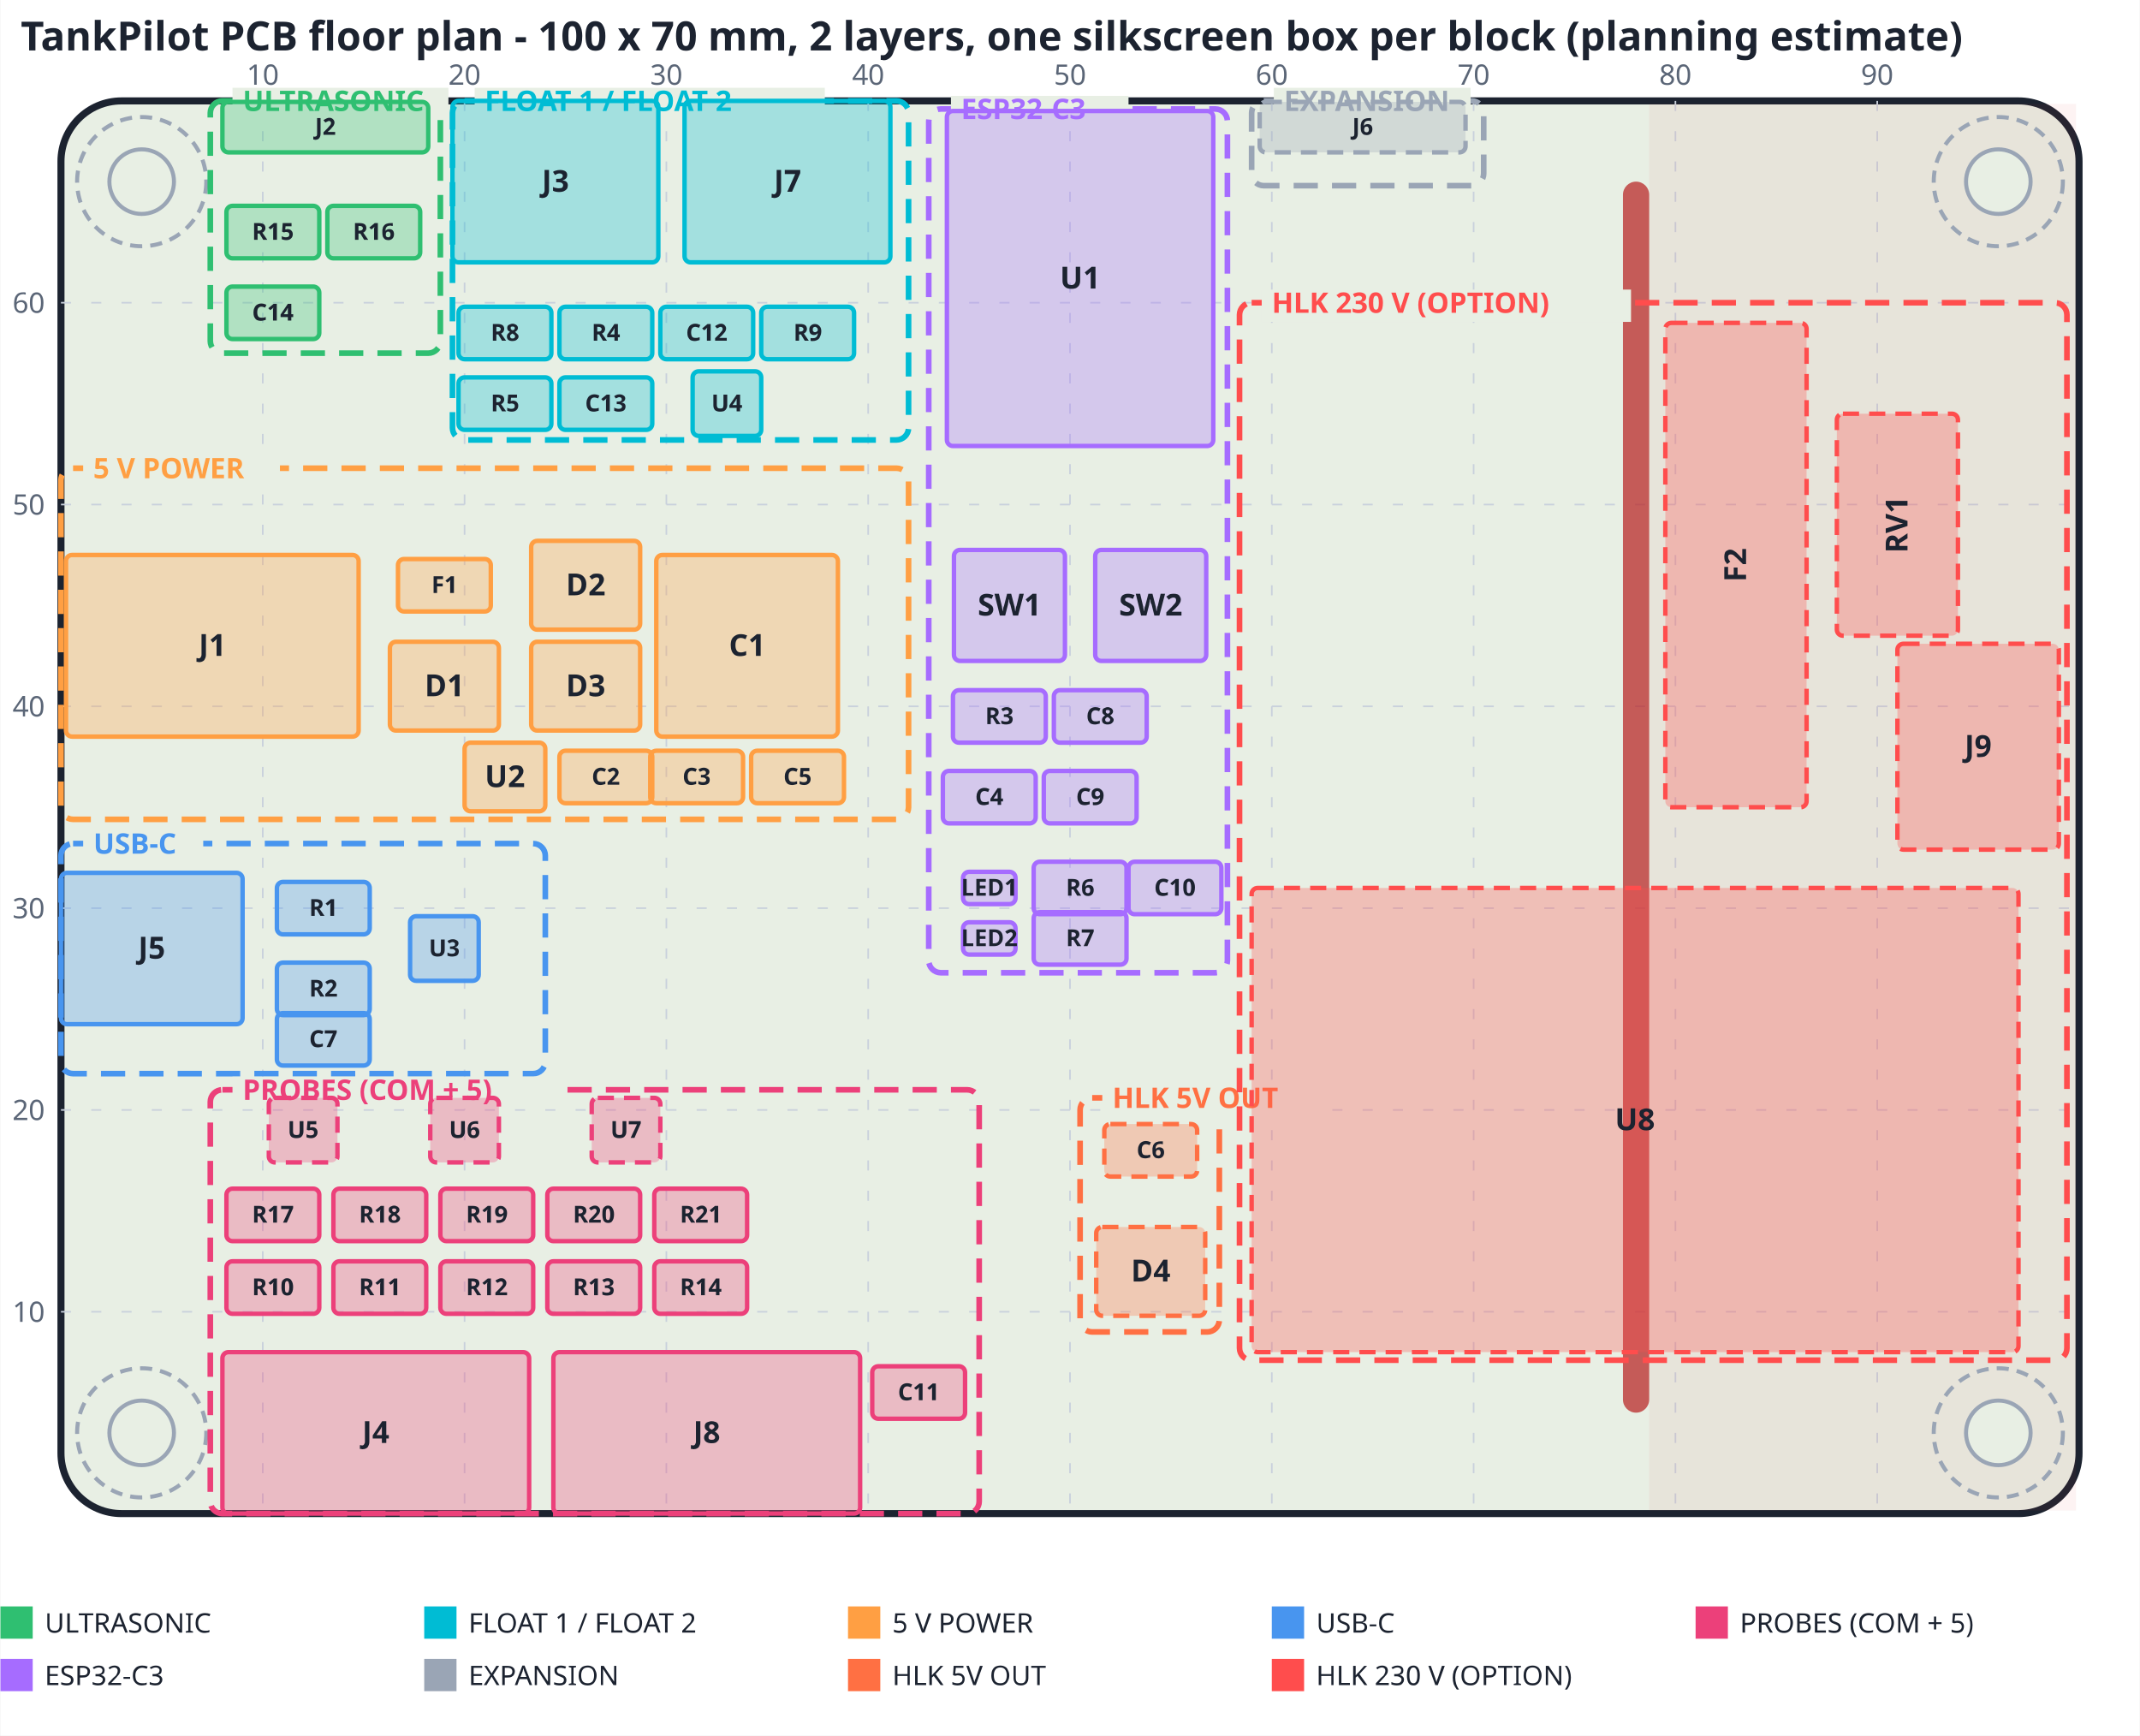
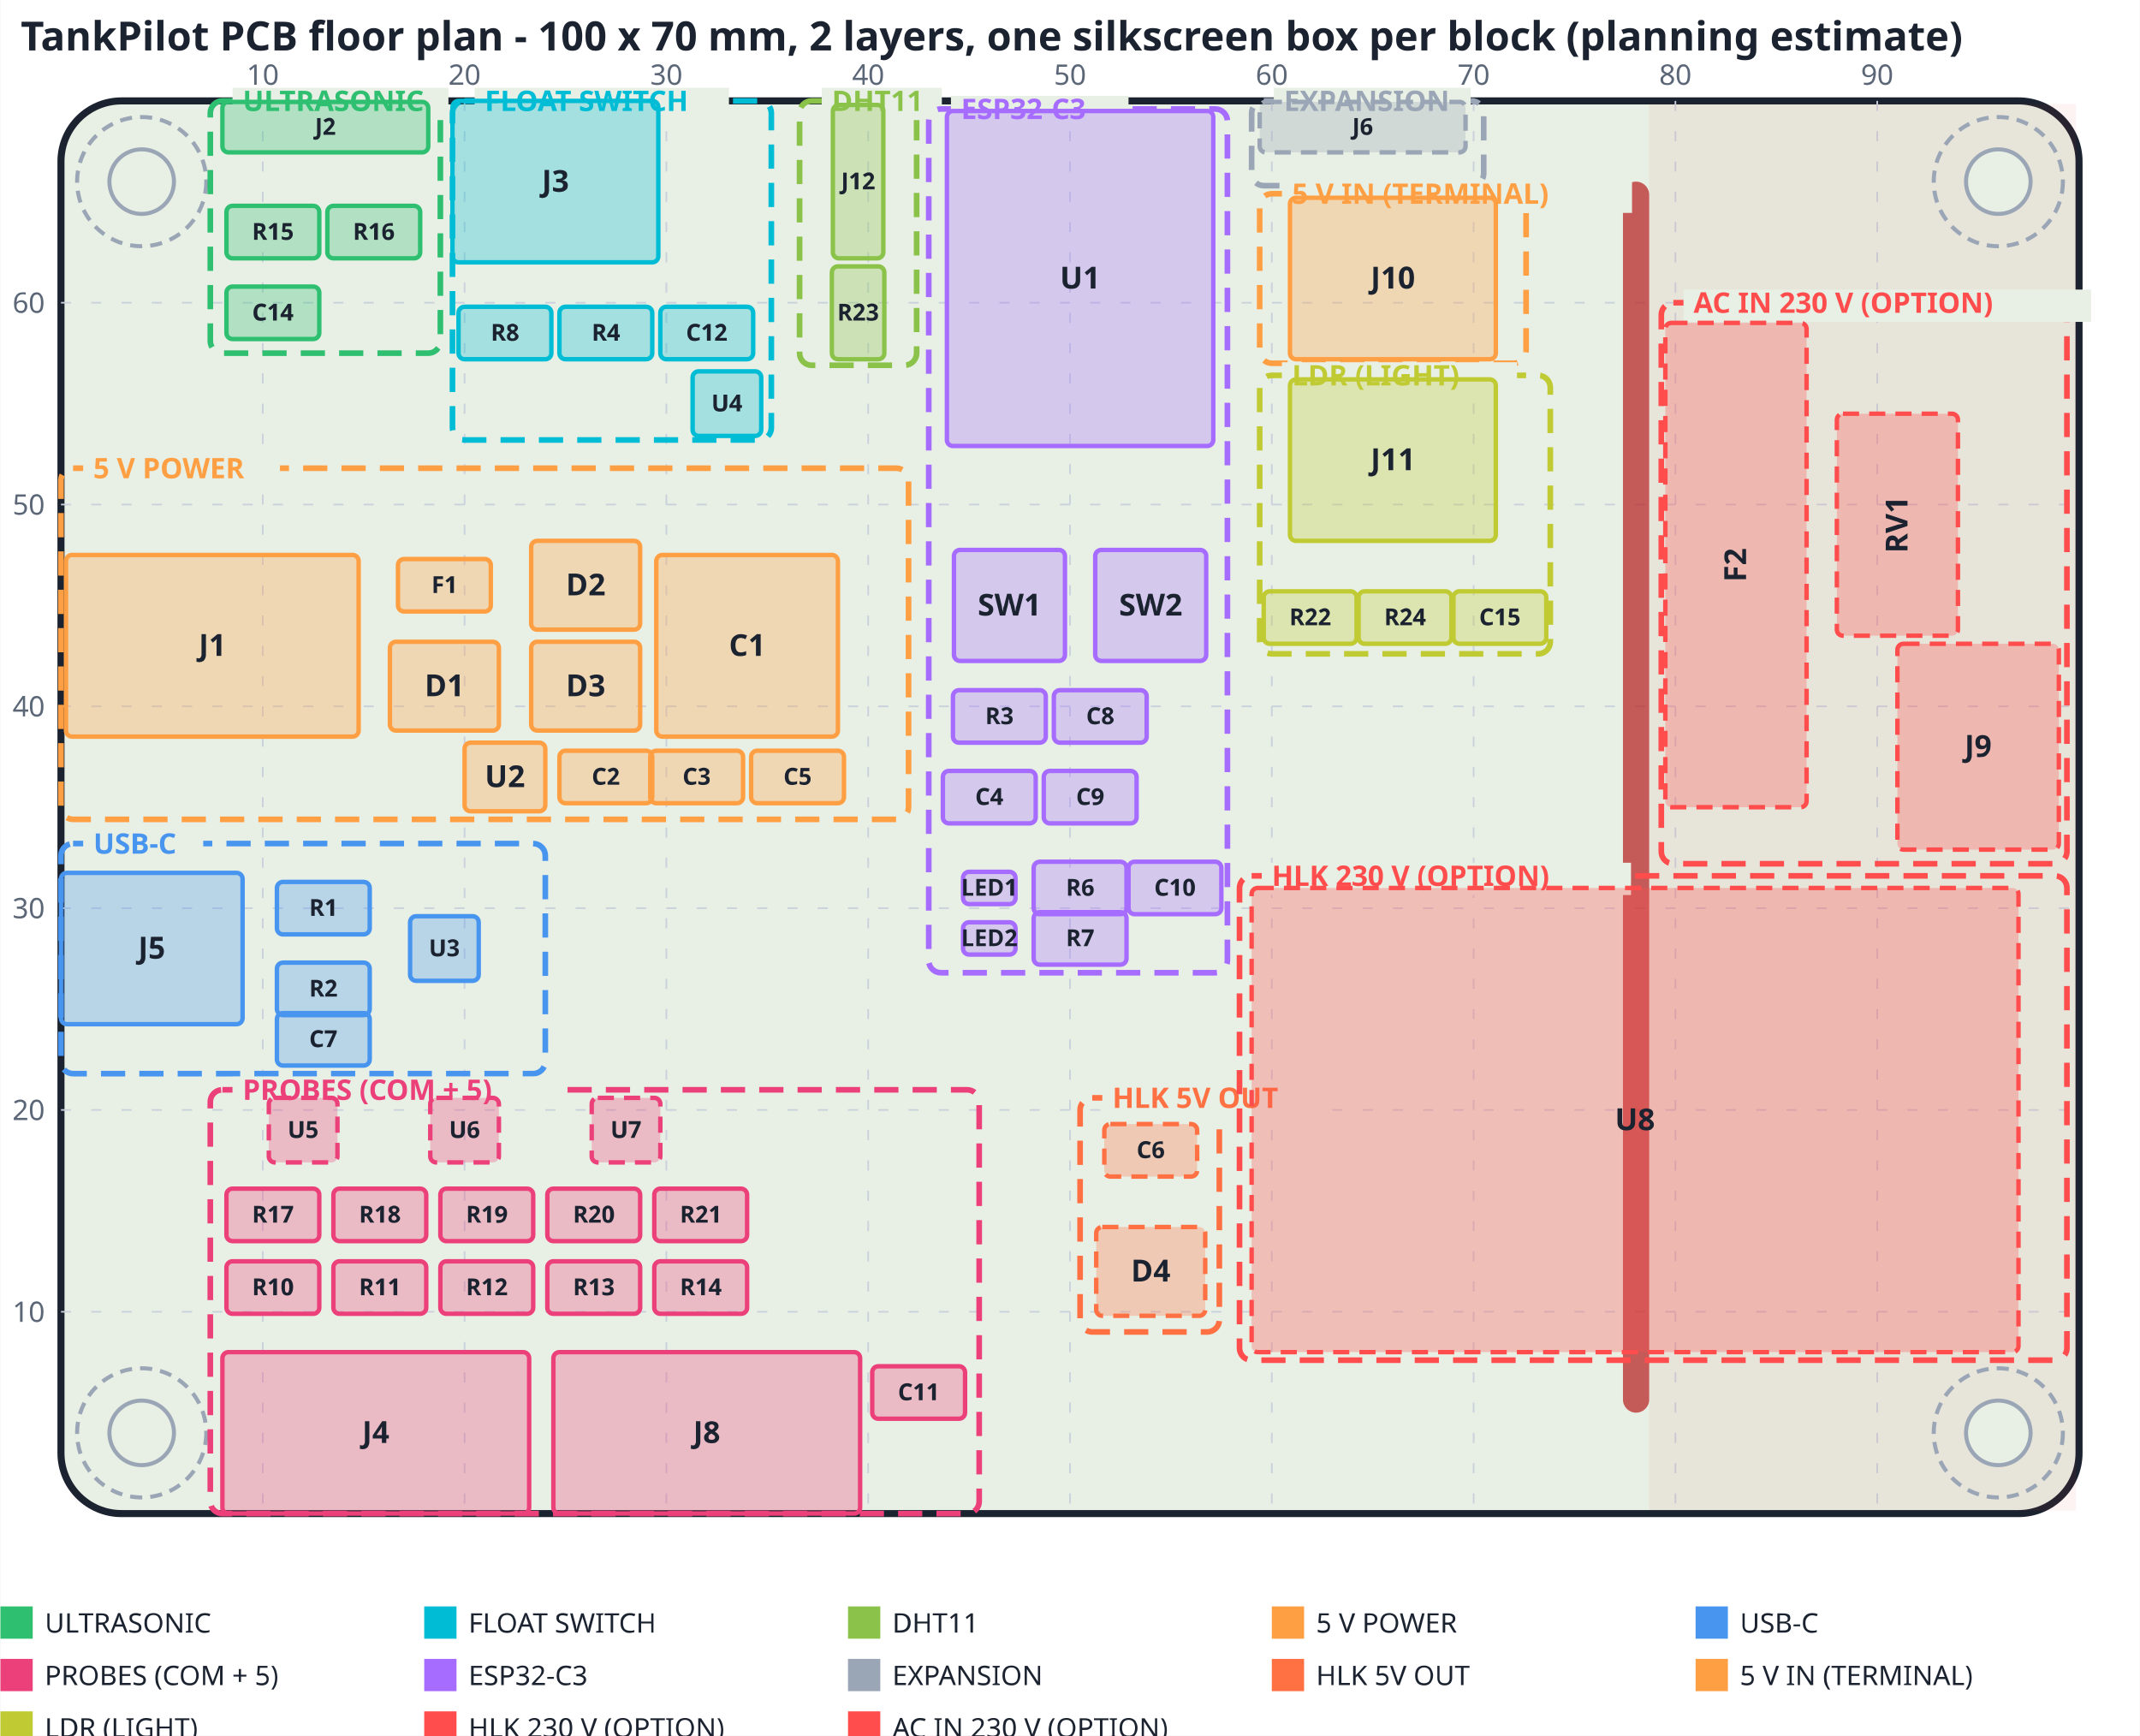
<svg xmlns="http://www.w3.org/2000/svg" viewBox="-3 -75.0 106.0 86.0" width="1000" height="811" font-family="system-ui,Segoe UI,sans-serif">
  <rect x="-3" y="-75.0" width="106.0" height="86.0" fill="#ffffff" />
  <text x="-2" y="-72.5" font-size="2" font-weight="700" fill="#1c2330">TankPilot PCB floor plan - 100 x 70 mm, 2 layers, one silkscreen box per block (planning estimate)</text>
  <rect x="0" y="-70.0" width="100.0" height="70.0" rx="3" fill="#e8efe4" stroke="#1c2330" stroke-width="0.35" />
  <line x1="10" y1="-70.0" x2="10" y2="0" stroke="#c9d1dc" stroke-width="0.08" stroke-dasharray="0.5 1" />
  <text x="10" y="-70.8" text-anchor="middle" font-size="1.4" fill="#5b6677">10</text>
  <line x1="20" y1="-70.0" x2="20" y2="0" stroke="#c9d1dc" stroke-width="0.08" stroke-dasharray="0.5 1" />
  <text x="20" y="-70.8" text-anchor="middle" font-size="1.4" fill="#5b6677">20</text>
  <line x1="30" y1="-70.0" x2="30" y2="0" stroke="#c9d1dc" stroke-width="0.08" stroke-dasharray="0.5 1" />
  <text x="30" y="-70.8" text-anchor="middle" font-size="1.4" fill="#5b6677">30</text>
  <line x1="40" y1="-70.0" x2="40" y2="0" stroke="#c9d1dc" stroke-width="0.08" stroke-dasharray="0.5 1" />
  <text x="40" y="-70.8" text-anchor="middle" font-size="1.4" fill="#5b6677">40</text>
  <line x1="50" y1="-70.0" x2="50" y2="0" stroke="#c9d1dc" stroke-width="0.08" stroke-dasharray="0.5 1" />
  <text x="50" y="-70.8" text-anchor="middle" font-size="1.4" fill="#5b6677">50</text>
  <line x1="60" y1="-70.0" x2="60" y2="0" stroke="#c9d1dc" stroke-width="0.08" stroke-dasharray="0.5 1" />
  <text x="60" y="-70.8" text-anchor="middle" font-size="1.4" fill="#5b6677">60</text>
  <line x1="70" y1="-70.0" x2="70" y2="0" stroke="#c9d1dc" stroke-width="0.08" stroke-dasharray="0.5 1" />
  <text x="70" y="-70.8" text-anchor="middle" font-size="1.4" fill="#5b6677">70</text>
  <line x1="80" y1="-70.0" x2="80" y2="0" stroke="#c9d1dc" stroke-width="0.08" stroke-dasharray="0.5 1" />
  <text x="80" y="-70.8" text-anchor="middle" font-size="1.4" fill="#5b6677">80</text>
  <line x1="90" y1="-70.0" x2="90" y2="0" stroke="#c9d1dc" stroke-width="0.08" stroke-dasharray="0.5 1" />
  <text x="90" y="-70.8" text-anchor="middle" font-size="1.4" fill="#5b6677">90</text>
  <line x1="0" y1="-10" x2="100.0" y2="-10" stroke="#c9d1dc" stroke-width="0.08" stroke-dasharray="0.5 1" />
  <text x="-0.8" y="-9.5" text-anchor="end" font-size="1.4" fill="#5b6677">10</text>
  <line x1="0" y1="-20" x2="100.0" y2="-20" stroke="#c9d1dc" stroke-width="0.08" stroke-dasharray="0.5 1" />
  <text x="-0.8" y="-19.5" text-anchor="end" font-size="1.4" fill="#5b6677">20</text>
  <line x1="0" y1="-30" x2="100.0" y2="-30" stroke="#c9d1dc" stroke-width="0.08" stroke-dasharray="0.5 1" />
  <text x="-0.8" y="-29.5" text-anchor="end" font-size="1.4" fill="#5b6677">30</text>
  <line x1="0" y1="-40" x2="100.0" y2="-40" stroke="#c9d1dc" stroke-width="0.08" stroke-dasharray="0.5 1" />
  <text x="-0.8" y="-39.5" text-anchor="end" font-size="1.4" fill="#5b6677">40</text>
  <line x1="0" y1="-50" x2="100.0" y2="-50" stroke="#c9d1dc" stroke-width="0.08" stroke-dasharray="0.5 1" />
  <text x="-0.8" y="-49.5" text-anchor="end" font-size="1.4" fill="#5b6677">50</text>
  <line x1="0" y1="-60" x2="100.0" y2="-60" stroke="#c9d1dc" stroke-width="0.08" stroke-dasharray="0.5 1" />
  <text x="-0.8" y="-59.5" text-anchor="end" font-size="1.4" fill="#5b6677">60</text>
  <rect x="78.70" y="-69.85" width="21.15" height="69.7" fill="#e53935" fill-opacity=".06" />
  <rect x="77.4" y="-66.0" width="1.3" height="61.0" rx="0.65" fill="#b71c1c" opacity=".7" />
  <circle cx="4.0" cy="-4.0" r="3.2" fill="none" stroke="#9aa5b5" stroke-width="0.2" stroke-dasharray="0.6 0.4" />
  <circle cx="4.0" cy="-4.0" r="1.6" fill="#e8efe4" stroke="#9aa5b5" stroke-width="0.2" />
  <circle cx="96.0" cy="-4.0" r="3.2" fill="none" stroke="#9aa5b5" stroke-width="0.2" stroke-dasharray="0.6 0.4" />
  <circle cx="96.0" cy="-4.0" r="1.6" fill="#e8efe4" stroke="#9aa5b5" stroke-width="0.2" />
  <circle cx="4.0" cy="-66.0" r="3.2" fill="none" stroke="#9aa5b5" stroke-width="0.2" stroke-dasharray="0.6 0.4" />
  <circle cx="4.0" cy="-66.0" r="1.6" fill="#e8efe4" stroke="#9aa5b5" stroke-width="0.2" />
  <circle cx="96.0" cy="-66.0" r="3.2" fill="none" stroke="#9aa5b5" stroke-width="0.2" stroke-dasharray="0.6 0.4" />
  <circle cx="96.0" cy="-66.0" r="1.6" fill="#e8efe4" stroke="#9aa5b5" stroke-width="0.2" />
  <g opacity="1">
    <rect x="7.40" y="-70.00" width="11.40" height="12.50" rx="0.6" fill="none" stroke="#2fbf71" stroke-width="0.28" stroke-dasharray="1.2 0.7" />
    <rect x="8.50" y="-70.65" width="10.70" height="1.6" fill="#e8efe4" />
    <text x="9.00" y="-69.50" font-size="1.4" font-weight="700" fill="#2fbf71">ULTRASONIC</text>
  </g>
  <g opacity="1">
-     <rect x="19.40" y="-70.00" width="22.60" height="16.80" rx="0.6" fill="none" stroke="#00bcd4" stroke-width="0.28" stroke-dasharray="1.2 0.7" />
-     <rect x="20.50" y="-70.65" width="17.35" height="1.6" fill="#e8efe4" />
-     <text x="21.00" y="-69.50" font-size="1.4" font-weight="700" fill="#00bcd4">FLOAT 1 / FLOAT 2</text>
+     <rect x="19.40" y="-70.00" width="15.80" height="16.80" rx="0.6" fill="none" stroke="#00bcd4" stroke-width="0.28" stroke-dasharray="1.2 0.7" />
+     <rect x="20.50" y="-70.65" width="12.60" height="1.6" fill="#e8efe4" />
+     <text x="21.00" y="-69.50" font-size="1.4" font-weight="700" fill="#00bcd4">FLOAT SWITCH</text>
+   </g>
+   <g opacity="1">
+     <rect x="36.60" y="-70.00" width="5.80" height="13.10" rx="0.6" fill="none" stroke="#8bc34a" stroke-width="0.28" stroke-dasharray="1.2 0.7" />
+     <rect x="37.70" y="-70.65" width="5.95" height="1.6" fill="#e8efe4" />
+     <text x="38.20" y="-69.50" font-size="1.4" font-weight="700" fill="#8bc34a">DHT11</text>
  </g>
  <g opacity="1">
    <rect x="0.00" y="-51.80" width="42.00" height="17.40" rx="0.6" fill="none" stroke="#ff9f43" stroke-width="0.28" stroke-dasharray="1.2 0.7" />
    <rect x="1.10" y="-52.45" width="9.75" height="1.6" fill="#e8efe4" />
    <text x="1.60" y="-51.30" font-size="1.4" font-weight="700" fill="#ff9f43">5 V POWER</text>
  </g>
  <g opacity="1">
    <rect x="0.00" y="-33.20" width="24.00" height="11.40" rx="0.6" fill="none" stroke="#4895ef" stroke-width="0.28" stroke-dasharray="1.2 0.7" />
    <rect x="1.10" y="-33.85" width="5.95" height="1.6" fill="#e8efe4" />
    <text x="1.60" y="-32.70" font-size="1.4" font-weight="700" fill="#4895ef">USB-C</text>
  </g>
  <g opacity="1">
    <rect x="7.40" y="-21.00" width="38.10" height="21.00" rx="0.6" fill="none" stroke="#ec407a" stroke-width="0.28" stroke-dasharray="1.2 0.7" />
    <rect x="8.50" y="-21.65" width="16.40" height="1.6" fill="#e8efe4" />
    <text x="9.00" y="-20.50" font-size="1.4" font-weight="700" fill="#ec407a">PROBES (COM + 5)</text>
  </g>
  <g opacity="1">
    <rect x="43.00" y="-69.60" width="14.80" height="42.80" rx="0.6" fill="none" stroke="#a66cff" stroke-width="0.28" stroke-dasharray="1.2 0.7" />
    <rect x="44.10" y="-70.25" width="8.80" height="1.6" fill="#e8efe4" />
    <text x="44.60" y="-69.10" font-size="1.4" font-weight="700" fill="#a66cff">ESP32-C3</text>
  </g>
  <g opacity="1">
    <rect x="59.00" y="-70.00" width="11.50" height="4.20" rx="0.6" fill="none" stroke="#9aa5b5" stroke-width="0.28" stroke-dasharray="1.2 0.7" />
    <rect x="60.10" y="-70.65" width="9.75" height="1.6" fill="#e8efe4" />
    <text x="60.60" y="-69.50" font-size="1.4" font-weight="700" fill="#9aa5b5">EXPANSION</text>
  </g>
  <g opacity="1">
    <rect x="50.50" y="-20.60" width="6.90" height="11.60" rx="0.6" fill="none" stroke="#ff7043" stroke-width="0.28" stroke-dasharray="1.2 0.7" />
    <rect x="51.60" y="-21.25" width="10.70" height="1.6" fill="#e8efe4" />
    <text x="52.10" y="-20.10" font-size="1.4" font-weight="700" fill="#ff7043">HLK 5V OUT</text>
  </g>
  <g opacity="1">
-     <rect x="58.40" y="-60.00" width="41.00" height="52.40" rx="0.6" fill="none" stroke="#ff4d4d" stroke-width="0.28" stroke-dasharray="1.2 0.7" />
-     <rect x="59.50" y="-60.65" width="18.30" height="1.6" fill="#e8efe4" />
-     <text x="60.00" y="-59.50" font-size="1.4" font-weight="700" fill="#ff4d4d">HLK 230 V (OPTION)</text>
+     <rect x="59.40" y="-65.40" width="13.20" height="8.40" rx="0.6" fill="none" stroke="#ff9f43" stroke-width="0.28" stroke-dasharray="1.2 0.7" />
+     <rect x="60.50" y="-66.05" width="17.35" height="1.6" fill="#e8efe4" />
+     <text x="61.00" y="-64.90" font-size="1.4" font-weight="700" fill="#ff9f43">5 V IN (TERMINAL)</text>
+   </g>
+   <g opacity="1">
+     <rect x="59.40" y="-56.40" width="14.40" height="13.80" rx="0.6" fill="none" stroke="#c0ca33" stroke-width="0.28" stroke-dasharray="1.2 0.7" />
+     <rect x="60.50" y="-57.05" width="11.65" height="1.6" fill="#e8efe4" />
+     <text x="61.00" y="-55.90" font-size="1.4" font-weight="700" fill="#c0ca33">LDR (LIGHT)</text>
+   </g>
+   <g opacity="1">
+     <rect x="58.40" y="-31.60" width="41.00" height="24.00" rx="0.6" fill="none" stroke="#ff4d4d" stroke-width="0.28" stroke-dasharray="1.2 0.7" />
+     <rect x="59.50" y="-32.25" width="18.30" height="1.6" fill="#e8efe4" />
+     <text x="60.00" y="-31.10" font-size="1.4" font-weight="700" fill="#ff4d4d">HLK 230 V (OPTION)</text>
+   </g>
+   <g opacity="1">
+     <rect x="79.30" y="-60.00" width="20.10" height="27.80" rx="0.6" fill="none" stroke="#ff4d4d" stroke-width="0.28" stroke-dasharray="1.2 0.7" />
+     <rect x="80.40" y="-60.65" width="20.20" height="1.6" fill="#e8efe4" />
+     <text x="80.90" y="-59.50" font-size="1.4" font-weight="700" fill="#ff4d4d">AC IN 230 V (OPTION)</text>
  </g>
  <g class="pt" data-ref="J2" opacity="1">
    <rect x="8.00" y="-69.95" width="10.20" height="2.50" rx="0.3" fill="#2fbf71" fill-opacity=".30" stroke="#2fbf71" stroke-width="0.22" />
    <text x="13.10" y="-68.32" text-anchor="middle" font-size="1.15" font-weight="700" fill="#1c2330" style="pointer-events:none">J2</text>
  </g>
  <g class="pt" data-ref="R15" opacity="1">
    <rect x="8.20" y="-64.80" width="4.60" height="2.60" rx="0.3" fill="#2fbf71" fill-opacity=".30" stroke="#2fbf71" stroke-width="0.22" />
    <text x="10.50" y="-63.12" text-anchor="middle" font-size="1.15" font-weight="700" fill="#1c2330" style="pointer-events:none">R15</text>
  </g>
  <g class="pt" data-ref="R16" opacity="1">
    <rect x="13.20" y="-64.80" width="4.60" height="2.60" rx="0.3" fill="#2fbf71" fill-opacity=".30" stroke="#2fbf71" stroke-width="0.22" />
    <text x="15.50" y="-63.12" text-anchor="middle" font-size="1.15" font-weight="700" fill="#1c2330" style="pointer-events:none">R16</text>
  </g>
  <g class="pt" data-ref="C14" opacity="1">
    <rect x="8.20" y="-60.80" width="4.60" height="2.60" rx="0.3" fill="#2fbf71" fill-opacity=".30" stroke="#2fbf71" stroke-width="0.22" />
    <text x="10.50" y="-59.12" text-anchor="middle" font-size="1.15" font-weight="700" fill="#1c2330" style="pointer-events:none">C14</text>
  </g>
  <g class="pt" data-ref="J3" opacity="1">
    <rect x="19.40" y="-70.00" width="10.20" height="8.00" rx="0.3" fill="#00bcd4" fill-opacity=".30" stroke="#00bcd4" stroke-width="0.22" />
    <text x="24.50" y="-65.50" text-anchor="middle" font-size="1.5" font-weight="700" fill="#1c2330" style="pointer-events:none">J3</text>
  </g>
-   <g class="pt" data-ref="J7" opacity="1">
-     <rect x="30.90" y="-70.00" width="10.20" height="8.00" rx="0.3" fill="#00bcd4" fill-opacity=".30" stroke="#00bcd4" stroke-width="0.22" />
-     <text x="36.00" y="-65.50" text-anchor="middle" font-size="1.5" font-weight="700" fill="#1c2330" style="pointer-events:none">J7</text>
-   </g>
  <g class="pt" data-ref="R8" opacity="1">
    <rect x="19.70" y="-59.80" width="4.60" height="2.60" rx="0.3" fill="#00bcd4" fill-opacity=".30" stroke="#00bcd4" stroke-width="0.22" />
    <text x="22.00" y="-58.12" text-anchor="middle" font-size="1.15" font-weight="700" fill="#1c2330" style="pointer-events:none">R8</text>
  </g>
  <g class="pt" data-ref="R4" opacity="1">
    <rect x="24.70" y="-59.80" width="4.60" height="2.60" rx="0.3" fill="#00bcd4" fill-opacity=".30" stroke="#00bcd4" stroke-width="0.22" />
    <text x="27.00" y="-58.12" text-anchor="middle" font-size="1.15" font-weight="700" fill="#1c2330" style="pointer-events:none">R4</text>
  </g>
  <g class="pt" data-ref="C12" opacity="1">
    <rect x="29.70" y="-59.80" width="4.60" height="2.60" rx="0.3" fill="#00bcd4" fill-opacity=".30" stroke="#00bcd4" stroke-width="0.22" />
    <text x="32.00" y="-58.12" text-anchor="middle" font-size="1.15" font-weight="700" fill="#1c2330" style="pointer-events:none">C12</text>
  </g>
-   <g class="pt" data-ref="R9" opacity="1">
-     <rect x="34.70" y="-59.80" width="4.60" height="2.60" rx="0.3" fill="#00bcd4" fill-opacity=".30" stroke="#00bcd4" stroke-width="0.22" />
-     <text x="37.00" y="-58.12" text-anchor="middle" font-size="1.15" font-weight="700" fill="#1c2330" style="pointer-events:none">R9</text>
-   </g>
-   <g class="pt" data-ref="R5" opacity="1">
-     <rect x="19.70" y="-56.30" width="4.60" height="2.60" rx="0.3" fill="#00bcd4" fill-opacity=".30" stroke="#00bcd4" stroke-width="0.22" />
-     <text x="22.00" y="-54.62" text-anchor="middle" font-size="1.15" font-weight="700" fill="#1c2330" style="pointer-events:none">R5</text>
-   </g>
-   <g class="pt" data-ref="C13" opacity="1">
-     <rect x="24.70" y="-56.30" width="4.60" height="2.60" rx="0.3" fill="#00bcd4" fill-opacity=".30" stroke="#00bcd4" stroke-width="0.22" />
-     <text x="27.00" y="-54.62" text-anchor="middle" font-size="1.15" font-weight="700" fill="#1c2330" style="pointer-events:none">C13</text>
-   </g>
  <g class="pt" data-ref="U4" opacity="1">
    <rect x="31.30" y="-56.60" width="3.40" height="3.20" rx="0.3" fill="#00bcd4" fill-opacity=".30" stroke="#00bcd4" stroke-width="0.22" />
    <text x="33.00" y="-54.62" text-anchor="middle" font-size="1.15" font-weight="700" fill="#1c2330" style="pointer-events:none">U4</text>
  </g>
+   <g class="pt" data-ref="J12" opacity="1">
+     <rect x="38.25" y="-69.80" width="2.50" height="7.60" rx="0.3" fill="#8bc34a" fill-opacity=".30" stroke="#8bc34a" stroke-width="0.22" />
+     <text x="39.50" y="-65.62" text-anchor="middle" font-size="1.15" font-weight="700" fill="#1c2330" style="pointer-events:none">J12</text>
+   </g>
+   <g class="pt" data-ref="R23" opacity="1">
+     <rect x="38.20" y="-61.80" width="2.60" height="4.60" rx="0.3" fill="#8bc34a" fill-opacity=".30" stroke="#8bc34a" stroke-width="0.22" />
+     <text x="39.50" y="-59.12" text-anchor="middle" font-size="1.15" font-weight="700" fill="#1c2330" style="pointer-events:none">R23</text>
+   </g>
+   <g class="pt" data-ref="J10" opacity="1">
+     <rect x="60.90" y="-65.20" width="10.20" height="8.00" rx="0.3" fill="#ff9f43" fill-opacity=".30" stroke="#ff9f43" stroke-width="0.22" />
+     <text x="66.00" y="-60.70" text-anchor="middle" font-size="1.5" font-weight="700" fill="#1c2330" style="pointer-events:none">J10</text>
+   </g>
+   <g class="pt" data-ref="J11" opacity="1">
+     <rect x="60.90" y="-56.20" width="10.20" height="8.00" rx="0.3" fill="#c0ca33" fill-opacity=".30" stroke="#c0ca33" stroke-width="0.22" />
+     <text x="66.00" y="-51.70" text-anchor="middle" font-size="1.5" font-weight="700" fill="#1c2330" style="pointer-events:none">J11</text>
+   </g>
+   <g class="pt" data-ref="R22" opacity="1">
+     <rect x="59.60" y="-45.70" width="4.60" height="2.60" rx="0.3" fill="#c0ca33" fill-opacity=".30" stroke="#c0ca33" stroke-width="0.22" />
+     <text x="61.90" y="-44.02" text-anchor="middle" font-size="1.15" font-weight="700" fill="#1c2330" style="pointer-events:none">R22</text>
+   </g>
+   <g class="pt" data-ref="R24" opacity="1">
+     <rect x="64.30" y="-45.70" width="4.60" height="2.60" rx="0.3" fill="#c0ca33" fill-opacity=".30" stroke="#c0ca33" stroke-width="0.22" />
+     <text x="66.60" y="-44.02" text-anchor="middle" font-size="1.15" font-weight="700" fill="#1c2330" style="pointer-events:none">R24</text>
+   </g>
+   <g class="pt" data-ref="C15" opacity="1">
+     <rect x="69.00" y="-45.70" width="4.60" height="2.60" rx="0.3" fill="#c0ca33" fill-opacity=".30" stroke="#c0ca33" stroke-width="0.22" />
+     <text x="71.30" y="-44.02" text-anchor="middle" font-size="1.15" font-weight="700" fill="#1c2330" style="pointer-events:none">C15</text>
+   </g>
  <g class="pt" data-ref="J1" opacity="1">
    <rect x="0.25" y="-47.50" width="14.50" height="9.00" rx="0.3" fill="#ff9f43" fill-opacity=".30" stroke="#ff9f43" stroke-width="0.22" />
    <text x="7.50" y="-42.50" text-anchor="middle" font-size="1.5" font-weight="700" fill="#1c2330" style="pointer-events:none">J1</text>
  </g>
  <g class="pt" data-ref="F1" opacity="1">
    <rect x="16.70" y="-47.30" width="4.60" height="2.60" rx="0.3" fill="#ff9f43" fill-opacity=".30" stroke="#ff9f43" stroke-width="0.22" />
    <text x="19.00" y="-45.62" text-anchor="middle" font-size="1.15" font-weight="700" fill="#1c2330" style="pointer-events:none">F1</text>
  </g>
  <g class="pt" data-ref="D1" opacity="1">
    <rect x="16.30" y="-43.20" width="5.40" height="4.40" rx="0.3" fill="#ff9f43" fill-opacity=".30" stroke="#ff9f43" stroke-width="0.22" />
    <text x="19.00" y="-40.50" text-anchor="middle" font-size="1.5" font-weight="700" fill="#1c2330" style="pointer-events:none">D1</text>
  </g>
  <g class="pt" data-ref="D2" opacity="1">
    <rect x="23.30" y="-48.20" width="5.40" height="4.40" rx="0.3" fill="#ff9f43" fill-opacity=".30" stroke="#ff9f43" stroke-width="0.22" />
    <text x="26.00" y="-45.50" text-anchor="middle" font-size="1.5" font-weight="700" fill="#1c2330" style="pointer-events:none">D2</text>
  </g>
  <g class="pt" data-ref="D3" opacity="1">
    <rect x="23.30" y="-43.20" width="5.40" height="4.40" rx="0.3" fill="#ff9f43" fill-opacity=".30" stroke="#ff9f43" stroke-width="0.22" />
    <text x="26.00" y="-40.50" text-anchor="middle" font-size="1.5" font-weight="700" fill="#1c2330" style="pointer-events:none">D3</text>
  </g>
  <g class="pt" data-ref="C1" opacity="1">
    <rect x="29.50" y="-47.50" width="9.00" height="9.00" rx="0.3" fill="#ff9f43" fill-opacity=".30" stroke="#ff9f43" stroke-width="0.22" />
    <text x="34.00" y="-42.50" text-anchor="middle" font-size="1.5" font-weight="700" fill="#1c2330" style="pointer-events:none">C1</text>
  </g>
  <g class="pt" data-ref="U2" opacity="1">
    <rect x="20.00" y="-38.20" width="4.00" height="3.40" rx="0.3" fill="#ff9f43" fill-opacity=".30" stroke="#ff9f43" stroke-width="0.22" />
    <text x="22.00" y="-36.00" text-anchor="middle" font-size="1.5" font-weight="700" fill="#1c2330" style="pointer-events:none">U2</text>
  </g>
  <g class="pt" data-ref="C2" opacity="1">
    <rect x="24.70" y="-37.80" width="4.60" height="2.60" rx="0.3" fill="#ff9f43" fill-opacity=".30" stroke="#ff9f43" stroke-width="0.22" />
    <text x="27.00" y="-36.12" text-anchor="middle" font-size="1.15" font-weight="700" fill="#1c2330" style="pointer-events:none">C2</text>
  </g>
  <g class="pt" data-ref="C3" opacity="1">
    <rect x="29.20" y="-37.80" width="4.60" height="2.60" rx="0.3" fill="#ff9f43" fill-opacity=".30" stroke="#ff9f43" stroke-width="0.22" />
    <text x="31.50" y="-36.12" text-anchor="middle" font-size="1.15" font-weight="700" fill="#1c2330" style="pointer-events:none">C3</text>
  </g>
  <g class="pt" data-ref="C5" opacity="1">
    <rect x="34.20" y="-37.80" width="4.60" height="2.60" rx="0.3" fill="#ff9f43" fill-opacity=".30" stroke="#ff9f43" stroke-width="0.22" />
    <text x="36.50" y="-36.12" text-anchor="middle" font-size="1.15" font-weight="700" fill="#1c2330" style="pointer-events:none">C5</text>
  </g>
  <g class="pt" data-ref="J5" opacity="1">
    <rect x="0.00" y="-31.75" width="9.00" height="7.50" rx="0.3" fill="#4895ef" fill-opacity=".30" stroke="#4895ef" stroke-width="0.22" />
    <text x="4.50" y="-27.50" text-anchor="middle" font-size="1.5" font-weight="700" fill="#1c2330" style="pointer-events:none">J5</text>
  </g>
  <g class="pt" data-ref="R1" opacity="1">
    <rect x="10.70" y="-31.30" width="4.60" height="2.60" rx="0.3" fill="#4895ef" fill-opacity=".30" stroke="#4895ef" stroke-width="0.22" />
    <text x="13.00" y="-29.62" text-anchor="middle" font-size="1.15" font-weight="700" fill="#1c2330" style="pointer-events:none">R1</text>
  </g>
  <g class="pt" data-ref="R2" opacity="1">
    <rect x="10.70" y="-27.30" width="4.60" height="2.60" rx="0.3" fill="#4895ef" fill-opacity=".30" stroke="#4895ef" stroke-width="0.22" />
    <text x="13.00" y="-25.62" text-anchor="middle" font-size="1.15" font-weight="700" fill="#1c2330" style="pointer-events:none">R2</text>
  </g>
  <g class="pt" data-ref="U3" opacity="1">
    <rect x="17.30" y="-29.60" width="3.40" height="3.20" rx="0.3" fill="#4895ef" fill-opacity=".30" stroke="#4895ef" stroke-width="0.22" />
    <text x="19.00" y="-27.62" text-anchor="middle" font-size="1.15" font-weight="700" fill="#1c2330" style="pointer-events:none">U3</text>
  </g>
  <g class="pt" data-ref="C7" opacity="1">
    <rect x="10.70" y="-24.80" width="4.60" height="2.60" rx="0.3" fill="#4895ef" fill-opacity=".30" stroke="#4895ef" stroke-width="0.22" />
    <text x="13.00" y="-23.12" text-anchor="middle" font-size="1.15" font-weight="700" fill="#1c2330" style="pointer-events:none">C7</text>
  </g>
  <g class="pt" data-ref="J4" opacity="1">
    <rect x="8.00" y="-8.00" width="15.20" height="8.00" rx="0.3" fill="#ec407a" fill-opacity=".30" stroke="#ec407a" stroke-width="0.22" />
    <text x="15.60" y="-3.50" text-anchor="middle" font-size="1.5" font-weight="700" fill="#1c2330" style="pointer-events:none">J4</text>
  </g>
  <g class="pt" data-ref="J8" opacity="1">
    <rect x="24.40" y="-8.00" width="15.20" height="8.00" rx="0.3" fill="#ec407a" fill-opacity=".30" stroke="#ec407a" stroke-width="0.22" />
    <text x="32.00" y="-3.50" text-anchor="middle" font-size="1.5" font-weight="700" fill="#1c2330" style="pointer-events:none">J8</text>
  </g>
  <g class="pt" data-ref="C11" opacity="1">
    <rect x="40.20" y="-7.30" width="4.60" height="2.60" rx="0.3" fill="#ec407a" fill-opacity=".30" stroke="#ec407a" stroke-width="0.22" />
    <text x="42.50" y="-5.62" text-anchor="middle" font-size="1.15" font-weight="700" fill="#1c2330" style="pointer-events:none">C11</text>
  </g>
  <g class="pt" data-ref="R10" opacity="1">
    <rect x="8.20" y="-12.50" width="4.60" height="2.60" rx="0.3" fill="#ec407a" fill-opacity=".30" stroke="#ec407a" stroke-width="0.22" />
    <text x="10.50" y="-10.82" text-anchor="middle" font-size="1.15" font-weight="700" fill="#1c2330" style="pointer-events:none">R10</text>
  </g>
  <g class="pt" data-ref="R11" opacity="1">
    <rect x="13.50" y="-12.50" width="4.60" height="2.60" rx="0.3" fill="#ec407a" fill-opacity=".30" stroke="#ec407a" stroke-width="0.22" />
    <text x="15.80" y="-10.82" text-anchor="middle" font-size="1.15" font-weight="700" fill="#1c2330" style="pointer-events:none">R11</text>
  </g>
  <g class="pt" data-ref="R12" opacity="1">
    <rect x="18.80" y="-12.50" width="4.60" height="2.60" rx="0.3" fill="#ec407a" fill-opacity=".30" stroke="#ec407a" stroke-width="0.22" />
    <text x="21.10" y="-10.82" text-anchor="middle" font-size="1.15" font-weight="700" fill="#1c2330" style="pointer-events:none">R12</text>
  </g>
  <g class="pt" data-ref="R13" opacity="1">
    <rect x="24.10" y="-12.50" width="4.60" height="2.60" rx="0.3" fill="#ec407a" fill-opacity=".30" stroke="#ec407a" stroke-width="0.22" />
    <text x="26.40" y="-10.82" text-anchor="middle" font-size="1.15" font-weight="700" fill="#1c2330" style="pointer-events:none">R13</text>
  </g>
  <g class="pt" data-ref="R14" opacity="1">
    <rect x="29.40" y="-12.50" width="4.60" height="2.60" rx="0.3" fill="#ec407a" fill-opacity=".30" stroke="#ec407a" stroke-width="0.22" />
    <text x="31.70" y="-10.82" text-anchor="middle" font-size="1.15" font-weight="700" fill="#1c2330" style="pointer-events:none">R14</text>
  </g>
  <g class="pt" data-ref="R17" opacity="1">
    <rect x="8.20" y="-16.10" width="4.60" height="2.60" rx="0.3" fill="#ec407a" fill-opacity=".30" stroke="#ec407a" stroke-width="0.22" />
    <text x="10.50" y="-14.42" text-anchor="middle" font-size="1.15" font-weight="700" fill="#1c2330" style="pointer-events:none">R17</text>
  </g>
  <g class="pt" data-ref="R18" opacity="1">
    <rect x="13.50" y="-16.10" width="4.60" height="2.60" rx="0.3" fill="#ec407a" fill-opacity=".30" stroke="#ec407a" stroke-width="0.22" />
    <text x="15.80" y="-14.42" text-anchor="middle" font-size="1.15" font-weight="700" fill="#1c2330" style="pointer-events:none">R18</text>
  </g>
  <g class="pt" data-ref="R19" opacity="1">
    <rect x="18.80" y="-16.10" width="4.60" height="2.60" rx="0.3" fill="#ec407a" fill-opacity=".30" stroke="#ec407a" stroke-width="0.22" />
    <text x="21.10" y="-14.42" text-anchor="middle" font-size="1.15" font-weight="700" fill="#1c2330" style="pointer-events:none">R19</text>
  </g>
  <g class="pt" data-ref="R20" opacity="1">
    <rect x="24.10" y="-16.10" width="4.60" height="2.60" rx="0.3" fill="#ec407a" fill-opacity=".30" stroke="#ec407a" stroke-width="0.22" />
    <text x="26.40" y="-14.42" text-anchor="middle" font-size="1.15" font-weight="700" fill="#1c2330" style="pointer-events:none">R20</text>
  </g>
  <g class="pt" data-ref="R21" opacity="1">
    <rect x="29.40" y="-16.10" width="4.60" height="2.60" rx="0.3" fill="#ec407a" fill-opacity=".30" stroke="#ec407a" stroke-width="0.22" />
    <text x="31.70" y="-14.42" text-anchor="middle" font-size="1.15" font-weight="700" fill="#1c2330" style="pointer-events:none">R21</text>
  </g>
  <g class="pt" data-ref="U5" opacity="1">
    <rect x="10.30" y="-20.60" width="3.40" height="3.20" rx="0.3" fill="#ec407a" fill-opacity=".30" stroke="#ec407a" stroke-width="0.22" stroke-dasharray="0.8 0.5" />
    <text x="12.00" y="-18.62" text-anchor="middle" font-size="1.15" font-weight="700" fill="#1c2330" style="pointer-events:none">U5</text>
  </g>
  <g class="pt" data-ref="U6" opacity="1">
    <rect x="18.30" y="-20.60" width="3.40" height="3.20" rx="0.3" fill="#ec407a" fill-opacity=".30" stroke="#ec407a" stroke-width="0.22" stroke-dasharray="0.8 0.5" />
    <text x="20.00" y="-18.62" text-anchor="middle" font-size="1.15" font-weight="700" fill="#1c2330" style="pointer-events:none">U6</text>
  </g>
  <g class="pt" data-ref="U7" opacity="1">
    <rect x="26.30" y="-20.60" width="3.40" height="3.20" rx="0.3" fill="#ec407a" fill-opacity=".30" stroke="#ec407a" stroke-width="0.22" stroke-dasharray="0.8 0.5" />
    <text x="28.00" y="-18.62" text-anchor="middle" font-size="1.15" font-weight="700" fill="#1c2330" style="pointer-events:none">U7</text>
  </g>
  <g class="pt" data-ref="U1" opacity="1">
    <rect x="43.90" y="-69.50" width="13.20" height="16.60" rx="0.3" fill="#a66cff" fill-opacity=".30" stroke="#a66cff" stroke-width="0.22" />
    <text x="50.50" y="-60.70" text-anchor="middle" font-size="1.5" font-weight="700" fill="#1c2330" style="pointer-events:none">U1</text>
  </g>
  <g class="pt" data-ref="SW1" opacity="1">
    <rect x="44.25" y="-47.75" width="5.50" height="5.50" rx="0.3" fill="#a66cff" fill-opacity=".30" stroke="#a66cff" stroke-width="0.22" />
    <text x="47.00" y="-44.50" text-anchor="middle" font-size="1.5" font-weight="700" fill="#1c2330" style="pointer-events:none">SW1</text>
  </g>
  <g class="pt" data-ref="SW2" opacity="1">
    <rect x="51.25" y="-47.75" width="5.50" height="5.50" rx="0.3" fill="#a66cff" fill-opacity=".30" stroke="#a66cff" stroke-width="0.22" />
    <text x="54.00" y="-44.50" text-anchor="middle" font-size="1.5" font-weight="700" fill="#1c2330" style="pointer-events:none">SW2</text>
  </g>
  <g class="pt" data-ref="R3" opacity="1">
    <rect x="44.20" y="-40.80" width="4.60" height="2.60" rx="0.3" fill="#a66cff" fill-opacity=".30" stroke="#a66cff" stroke-width="0.22" />
    <text x="46.50" y="-39.12" text-anchor="middle" font-size="1.15" font-weight="700" fill="#1c2330" style="pointer-events:none">R3</text>
  </g>
  <g class="pt" data-ref="C8" opacity="1">
    <rect x="49.20" y="-40.80" width="4.60" height="2.60" rx="0.3" fill="#a66cff" fill-opacity=".30" stroke="#a66cff" stroke-width="0.22" />
    <text x="51.50" y="-39.12" text-anchor="middle" font-size="1.15" font-weight="700" fill="#1c2330" style="pointer-events:none">C8</text>
  </g>
  <g class="pt" data-ref="C10" opacity="1">
    <rect x="52.90" y="-32.30" width="4.60" height="2.60" rx="0.3" fill="#a66cff" fill-opacity=".30" stroke="#a66cff" stroke-width="0.22" />
    <text x="55.20" y="-30.62" text-anchor="middle" font-size="1.15" font-weight="700" fill="#1c2330" style="pointer-events:none">C10</text>
  </g>
  <g class="pt" data-ref="C4" opacity="1">
    <rect x="43.70" y="-36.80" width="4.60" height="2.60" rx="0.3" fill="#a66cff" fill-opacity=".30" stroke="#a66cff" stroke-width="0.22" />
    <text x="46.00" y="-35.12" text-anchor="middle" font-size="1.15" font-weight="700" fill="#1c2330" style="pointer-events:none">C4</text>
  </g>
  <g class="pt" data-ref="C9" opacity="1">
    <rect x="48.70" y="-36.80" width="4.60" height="2.60" rx="0.3" fill="#a66cff" fill-opacity=".30" stroke="#a66cff" stroke-width="0.22" />
    <text x="51.00" y="-35.12" text-anchor="middle" font-size="1.15" font-weight="700" fill="#1c2330" style="pointer-events:none">C9</text>
  </g>
  <g class="pt" data-ref="LED1" opacity="1">
    <rect x="44.70" y="-31.80" width="2.60" height="1.60" rx="0.3" fill="#a66cff" fill-opacity=".30" stroke="#a66cff" stroke-width="0.22" />
    <text x="46.00" y="-30.62" text-anchor="middle" font-size="1.15" font-weight="700" fill="#1c2330" style="pointer-events:none">LED1</text>
  </g>
  <g class="pt" data-ref="R6" opacity="1">
    <rect x="48.20" y="-32.30" width="4.60" height="2.60" rx="0.3" fill="#a66cff" fill-opacity=".30" stroke="#a66cff" stroke-width="0.22" />
    <text x="50.50" y="-30.62" text-anchor="middle" font-size="1.15" font-weight="700" fill="#1c2330" style="pointer-events:none">R6</text>
  </g>
  <g class="pt" data-ref="LED2" opacity="1">
    <rect x="44.70" y="-29.30" width="2.60" height="1.60" rx="0.3" fill="#a66cff" fill-opacity=".30" stroke="#a66cff" stroke-width="0.22" />
    <text x="46.00" y="-28.12" text-anchor="middle" font-size="1.15" font-weight="700" fill="#1c2330" style="pointer-events:none">LED2</text>
  </g>
  <g class="pt" data-ref="R7" opacity="1">
    <rect x="48.20" y="-29.80" width="4.60" height="2.60" rx="0.3" fill="#a66cff" fill-opacity=".30" stroke="#a66cff" stroke-width="0.22" />
    <text x="50.50" y="-28.12" text-anchor="middle" font-size="1.15" font-weight="700" fill="#1c2330" style="pointer-events:none">R7</text>
  </g>
  <g class="pt" data-ref="J6" opacity="1">
    <rect x="59.40" y="-69.95" width="10.20" height="2.50" rx="0.3" fill="#9aa5b5" fill-opacity=".30" stroke="#9aa5b5" stroke-width="0.22" stroke-dasharray="0.8 0.5" />
    <text x="64.50" y="-68.32" text-anchor="middle" font-size="1.15" font-weight="700" fill="#1c2330" style="pointer-events:none">J6</text>
  </g>
  <g class="pt" data-ref="D4" opacity="1">
    <rect x="51.30" y="-14.20" width="5.40" height="4.40" rx="0.3" fill="#ff7043" fill-opacity=".30" stroke="#ff7043" stroke-width="0.22" stroke-dasharray="0.8 0.5" />
    <text x="54.00" y="-11.50" text-anchor="middle" font-size="1.5" font-weight="700" fill="#1c2330" style="pointer-events:none">D4</text>
  </g>
  <g class="pt" data-ref="C6" opacity="1">
    <rect x="51.70" y="-19.30" width="4.60" height="2.60" rx="0.3" fill="#ff7043" fill-opacity=".30" stroke="#ff7043" stroke-width="0.22" stroke-dasharray="0.8 0.5" />
    <text x="54.00" y="-17.62" text-anchor="middle" font-size="1.15" font-weight="700" fill="#1c2330" style="pointer-events:none">C6</text>
  </g>
  <g class="pt" data-ref="U8" opacity="1">
    <rect x="59.00" y="-31.00" width="38.00" height="23.00" rx="0.3" fill="#ff4d4d" fill-opacity=".30" stroke="#ff4d4d" stroke-width="0.22" stroke-dasharray="0.8 0.5" />
    <text x="78.00" y="-19.00" text-anchor="middle" font-size="1.5" font-weight="700" fill="#1c2330" style="pointer-events:none">U8</text>
  </g>
  <g class="pt" data-ref="F2" opacity="1">
    <rect x="79.50" y="-59.00" width="7.00" height="24.00" rx="0.3" fill="#ff4d4d" fill-opacity=".30" stroke="#ff4d4d" stroke-width="0.22" stroke-dasharray="0.8 0.5" />
    <text x="83.00" y="-46.50" text-anchor="middle" font-size="1.5" font-weight="700" fill="#1c2330" transform="rotate(-90 83.00 -47.00)" style="pointer-events:none">F2</text>
  </g>
  <g class="pt" data-ref="RV1" opacity="1">
    <rect x="88.00" y="-54.50" width="6.00" height="11.00" rx="0.3" fill="#ff4d4d" fill-opacity=".30" stroke="#ff4d4d" stroke-width="0.22" stroke-dasharray="0.8 0.5" />
    <text x="91.00" y="-48.50" text-anchor="middle" font-size="1.5" font-weight="700" fill="#1c2330" transform="rotate(-90 91.00 -49.00)" style="pointer-events:none">RV1</text>
  </g>
  <g class="pt" data-ref="J9" opacity="1">
    <rect x="91.00" y="-43.10" width="8.00" height="10.20" rx="0.3" fill="#ff4d4d" fill-opacity=".30" stroke="#ff4d4d" stroke-width="0.22" stroke-dasharray="0.8 0.5" />
    <text x="95.00" y="-37.50" text-anchor="middle" font-size="1.5" font-weight="700" fill="#1c2330" style="pointer-events:none">J9</text>
  </g>
  <rect x="-3" y="4.6" width="1.6" height="1.6" fill="#2fbf71" />
  <text x="-0.8" y="5.9" font-size="1.35" fill="#1c2330">ULTRASONIC</text>
  <rect x="18" y="4.6" width="1.6" height="1.6" fill="#00bcd4" />
-   <text x="20.2" y="5.9" font-size="1.35" fill="#1c2330">FLOAT 1 / FLOAT 2</text>
-   <rect x="39" y="4.6" width="1.6" height="1.6" fill="#ff9f43" />
-   <text x="41.2" y="5.9" font-size="1.35" fill="#1c2330">5 V POWER</text>
-   <rect x="60" y="4.6" width="1.6" height="1.6" fill="#4895ef" />
-   <text x="62.2" y="5.9" font-size="1.35" fill="#1c2330">USB-C</text>
-   <rect x="81" y="4.6" width="1.6" height="1.6" fill="#ec407a" />
-   <text x="83.2" y="5.9" font-size="1.35" fill="#1c2330">PROBES (COM + 5)</text>
-   <rect x="-3" y="7.2" width="1.6" height="1.6" fill="#a66cff" />
-   <text x="-0.8" y="8.5" font-size="1.35" fill="#1c2330">ESP32-C3</text>
-   <rect x="18" y="7.2" width="1.6" height="1.6" fill="#9aa5b5" />
-   <text x="20.2" y="8.5" font-size="1.35" fill="#1c2330">EXPANSION</text>
-   <rect x="39" y="7.2" width="1.6" height="1.6" fill="#ff7043" />
-   <text x="41.2" y="8.5" font-size="1.35" fill="#1c2330">HLK 5V OUT</text>
-   <rect x="60" y="7.2" width="1.6" height="1.6" fill="#ff4d4d" />
-   <text x="62.2" y="8.5" font-size="1.35" fill="#1c2330">HLK 230 V (OPTION)</text>
+   <text x="20.2" y="5.9" font-size="1.35" fill="#1c2330">FLOAT SWITCH</text>
+   <rect x="39" y="4.6" width="1.6" height="1.6" fill="#8bc34a" />
+   <text x="41.2" y="5.9" font-size="1.35" fill="#1c2330">DHT11</text>
+   <rect x="60" y="4.6" width="1.6" height="1.6" fill="#ff9f43" />
+   <text x="62.2" y="5.9" font-size="1.35" fill="#1c2330">5 V POWER</text>
+   <rect x="81" y="4.6" width="1.6" height="1.6" fill="#4895ef" />
+   <text x="83.2" y="5.9" font-size="1.35" fill="#1c2330">USB-C</text>
+   <rect x="-3" y="7.2" width="1.6" height="1.6" fill="#ec407a" />
+   <text x="-0.8" y="8.5" font-size="1.35" fill="#1c2330">PROBES (COM + 5)</text>
+   <rect x="18" y="7.2" width="1.6" height="1.6" fill="#a66cff" />
+   <text x="20.2" y="8.5" font-size="1.35" fill="#1c2330">ESP32-C3</text>
+   <rect x="39" y="7.2" width="1.6" height="1.6" fill="#9aa5b5" />
+   <text x="41.2" y="8.5" font-size="1.35" fill="#1c2330">EXPANSION</text>
+   <rect x="60" y="7.2" width="1.6" height="1.6" fill="#ff7043" />
+   <text x="62.2" y="8.5" font-size="1.35" fill="#1c2330">HLK 5V OUT</text>
+   <rect x="81" y="7.2" width="1.6" height="1.6" fill="#ff9f43" />
+   <text x="83.2" y="8.5" font-size="1.35" fill="#1c2330">5 V IN (TERMINAL)</text>
+   <rect x="-3" y="9.8" width="1.6" height="1.6" fill="#c0ca33" />
+   <text x="-0.8" y="11.1" font-size="1.35" fill="#1c2330">LDR (LIGHT)</text>
+   <rect x="18" y="9.8" width="1.6" height="1.6" fill="#ff4d4d" />
+   <text x="20.2" y="11.1" font-size="1.35" fill="#1c2330">HLK 230 V (OPTION)</text>
+   <rect x="39" y="9.8" width="1.6" height="1.6" fill="#ff4d4d" />
+   <text x="41.2" y="11.1" font-size="1.35" fill="#1c2330">AC IN 230 V (OPTION)</text>
</svg>
